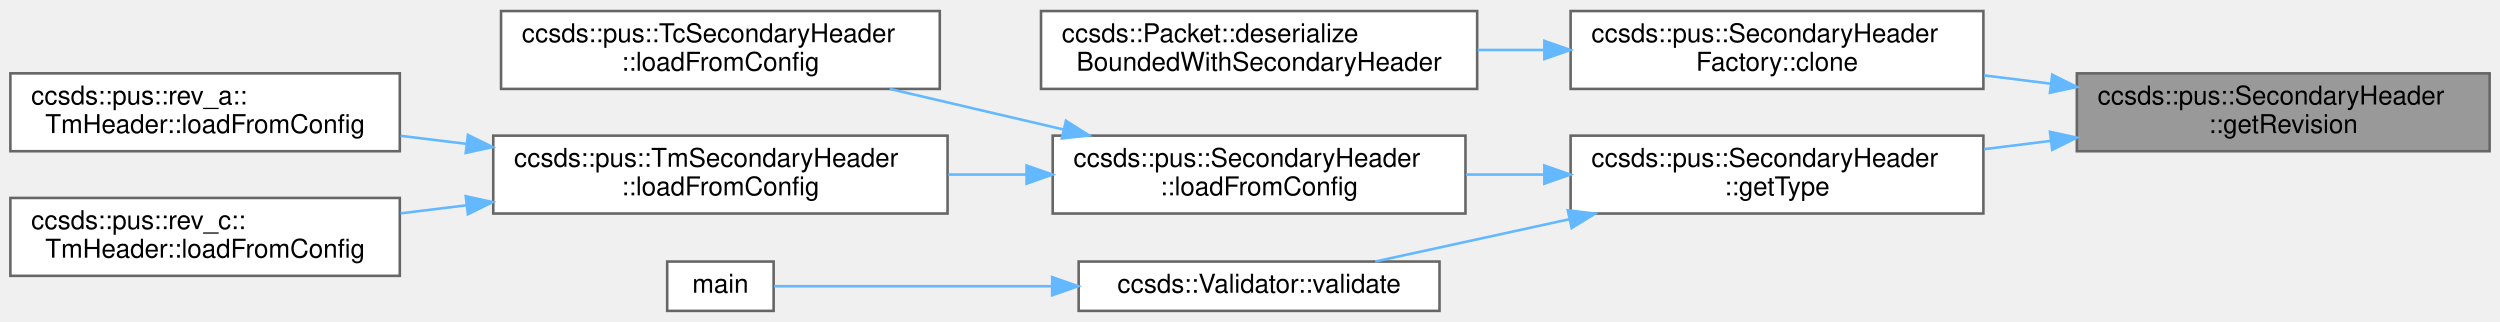
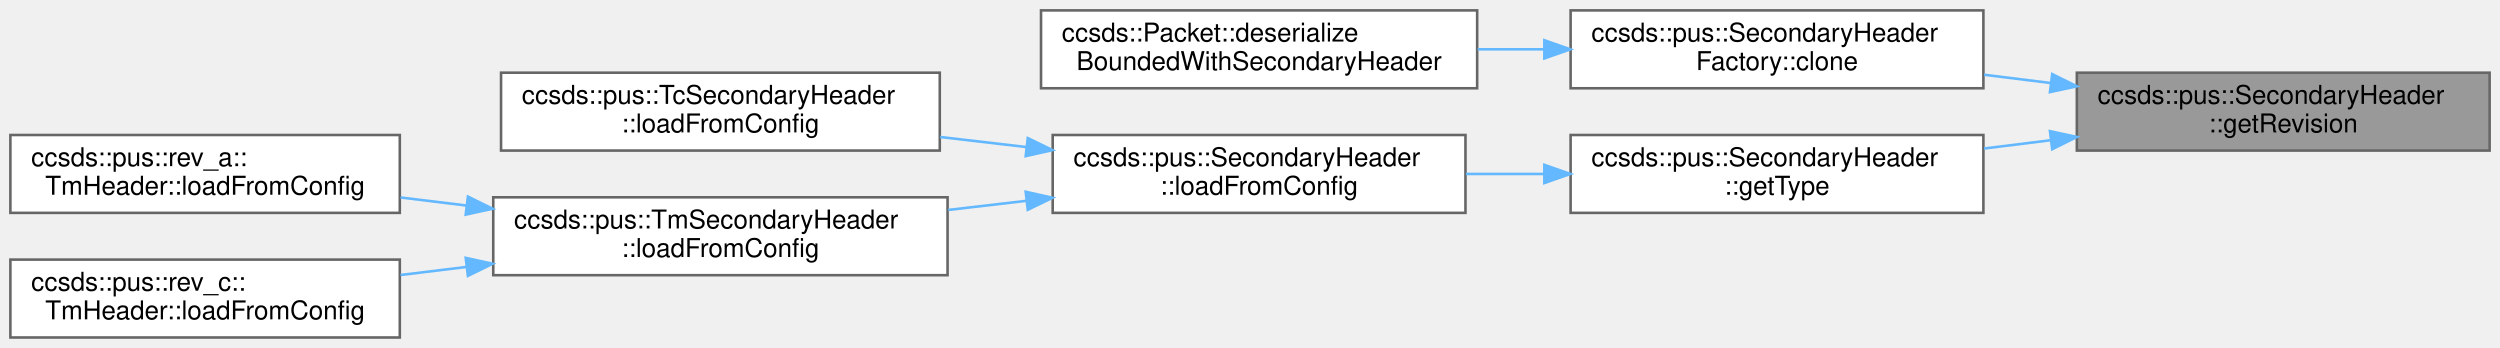
- <svg xmlns="http://www.w3.org/2000/svg" xmlns:xlink="http://www.w3.org/1999/xlink" width="963pt" height="124pt" viewBox="0.00 0.00 963.00 123.50">
-   <g id="graph0" class="graph" transform="scale(1 1) rotate(0) translate(4 119.5)">
+ <svg xmlns="http://www.w3.org/2000/svg" xmlns:xlink="http://www.w3.org/1999/xlink" width="963pt" height="134pt" viewBox="0.00 0.00 963.00 134.00">
+   <g id="graph0" class="graph" transform="scale(1 1) rotate(0) translate(4 130)">
    <g id="Node000001" class="node">
      <g id="a_Node000001">
        <a xlink:title=" ">
-           <polygon fill="#999999" stroke="#666666" points="955,-91.5 796,-91.5 796,-61.5 955,-61.5 955,-91.5" />
-           <text text-anchor="start" x="804" y="-79.5" font-family="Helvetica,sans-Serif" font-size="10.00">ccsds::pus::SecondaryHeader</text>
-           <text text-anchor="middle" x="875.5" y="-68.5" font-family="Helvetica,sans-Serif" font-size="10.00">::getRevision</text>
+           <polygon fill="#999999" stroke="#666666" points="955,-102 796,-102 796,-72 955,-72 955,-102" />
+           <text text-anchor="start" x="804" y="-90" font-family="Helvetica,sans-Serif" font-size="10.00">ccsds::pus::SecondaryHeader</text>
+           <text text-anchor="middle" x="875.5" y="-79" font-family="Helvetica,sans-Serif" font-size="10.00">::getRevision</text>
        </a>
      </g>
    </g>
    <g id="Node000002" class="node">
      <g id="a_Node000002">
        <a xlink:href="classccsds_1_1pus_1_1SecondaryHeaderFactory.html#a777e0ec848b93e5dde5f74d9fbc07a25" target="_top" xlink:title="Clones one concrete PUS header, retaining its tailoring and current values.">
-           <polygon fill="white" stroke="#666666" points="760,-115.5 601,-115.5 601,-85.5 760,-85.5 760,-115.5" />
-           <text text-anchor="start" x="609" y="-103.5" font-family="Helvetica,sans-Serif" font-size="10.00">ccsds::pus::SecondaryHeader</text>
-           <text text-anchor="middle" x="680.5" y="-92.5" font-family="Helvetica,sans-Serif" font-size="10.00">Factory::clone</text>
+           <polygon fill="white" stroke="#666666" points="760,-126 601,-126 601,-96 760,-96 760,-126" />
+           <text text-anchor="start" x="609" y="-114" font-family="Helvetica,sans-Serif" font-size="10.00">ccsds::pus::SecondaryHeader</text>
+           <text text-anchor="middle" x="680.5" y="-103" font-family="Helvetica,sans-Serif" font-size="10.00">Factory::clone</text>
        </a>
      </g>
    </g>
    <g id="edge1_Node000001_Node000002" class="edge">
      <g id="a_edge1_Node000001_Node000002">
        <a xlink:title=" ">
-           <path fill="none" stroke="#63b8ff" d="M785.98,-87.51C777.39,-88.58 768.72,-89.65 760.24,-90.71" />
-           <polygon fill="#63b8ff" stroke="#63b8ff" points="786.51,-90.97 796,-86.26 785.64,-84.02 786.51,-90.97" />
+           <path fill="none" stroke="#63b8ff" d="M785.98,-98.01C777.39,-99.08 768.72,-100.15 760.24,-101.21" />
+           <polygon fill="#63b8ff" stroke="#63b8ff" points="786.51,-101.47 796,-96.76 785.64,-94.52 786.51,-101.47" />
        </a>
      </g>
    </g>
    <g id="Node000004" class="node">
      <g id="a_Node000004">
        <a xlink:href="classccsds_1_1pus_1_1SecondaryHeader.html#a665fb74eef029c8ee506c5d27668e4bb" target="_top" xlink:title=" ">
-           <polygon fill="white" stroke="#666666" points="760,-67.5 601,-67.5 601,-37.5 760,-37.5 760,-67.5" />
-           <text text-anchor="start" x="609" y="-55.5" font-family="Helvetica,sans-Serif" font-size="10.00">ccsds::pus::SecondaryHeader</text>
-           <text text-anchor="middle" x="680.5" y="-44.5" font-family="Helvetica,sans-Serif" font-size="10.00">::getType</text>
+           <polygon fill="white" stroke="#666666" points="760,-78 601,-78 601,-48 760,-48 760,-78" />
+           <text text-anchor="start" x="609" y="-66" font-family="Helvetica,sans-Serif" font-size="10.00">ccsds::pus::SecondaryHeader</text>
+           <text text-anchor="middle" x="680.5" y="-55" font-family="Helvetica,sans-Serif" font-size="10.00">::getType</text>
        </a>
      </g>
    </g>
    <g id="edge3_Node000001_Node000004" class="edge">
      <g id="a_edge3_Node000001_Node000004">
        <a xlink:title=" ">
-           <path fill="none" stroke="#63b8ff" d="M785.98,-65.49C777.39,-64.42 768.72,-63.35 760.24,-62.29" />
-           <polygon fill="#63b8ff" stroke="#63b8ff" points="785.64,-68.98 796,-66.74 786.51,-62.03 785.64,-68.98" />
+           <path fill="none" stroke="#63b8ff" d="M785.98,-75.99C777.39,-74.92 768.72,-73.85 760.24,-72.79" />
+           <polygon fill="#63b8ff" stroke="#63b8ff" points="785.64,-79.48 796,-77.24 786.51,-72.53 785.64,-79.48" />
        </a>
      </g>
    </g>
    <g id="Node000003" class="node">
      <g id="a_Node000003">
-         <a xlink:href="classccsds_1_1Packet.html#a559ddebb86c5fc881f34740229bfe196" target="_top" xlink:title=" ">
-           <polygon fill="white" stroke="#666666" points="565,-115.5 397,-115.5 397,-85.5 565,-85.5 565,-115.5" />
-           <text text-anchor="start" x="405" y="-103.5" font-family="Helvetica,sans-Serif" font-size="10.00">ccsds::Packet::deserialize</text>
-           <text text-anchor="middle" x="481" y="-92.5" font-family="Helvetica,sans-Serif" font-size="10.00">BoundedWithSecondaryHeader</text>
+         <a xlink:href="classccsds_1_1Packet.html#a1096fa1d08dbca68a3023e1ff7035226" target="_top" xlink:title=" ">
+           <polygon fill="white" stroke="#666666" points="565,-126 397,-126 397,-96 565,-96 565,-126" />
+           <text text-anchor="start" x="405" y="-114" font-family="Helvetica,sans-Serif" font-size="10.00">ccsds::Packet::deserialize</text>
+           <text text-anchor="middle" x="481" y="-103" font-family="Helvetica,sans-Serif" font-size="10.00">BoundedWithSecondaryHeader</text>
        </a>
      </g>
    </g>
    <g id="edge2_Node000002_Node000003" class="edge">
      <g id="a_edge2_Node000002_Node000003">
        <a xlink:title=" ">
-           <path fill="none" stroke="#63b8ff" d="M590.63,-100.5C582.17,-100.5 573.61,-100.5 565.21,-100.5" />
-           <polygon fill="#63b8ff" stroke="#63b8ff" points="590.88,-104 600.88,-100.5 590.88,-97 590.88,-104" />
+           <path fill="none" stroke="#63b8ff" d="M590.63,-111C582.17,-111 573.61,-111 565.21,-111" />
+           <polygon fill="#63b8ff" stroke="#63b8ff" points="590.88,-114.5 600.88,-111 590.88,-107.5 590.88,-114.5" />
        </a>
      </g>
    </g>
    <g id="Node000005" class="node">
      <g id="a_Node000005">
        <a xlink:href="classccsds_1_1pus_1_1SecondaryHeader.html#ad58034577a155cc39876860cd525705f" target="_top" xlink:title=" ">
-           <polygon fill="white" stroke="#666666" points="560.5,-67.5 401.5,-67.5 401.5,-37.5 560.5,-37.5 560.5,-67.5" />
-           <text text-anchor="start" x="409.5" y="-55.5" font-family="Helvetica,sans-Serif" font-size="10.00">ccsds::pus::SecondaryHeader</text>
-           <text text-anchor="middle" x="481" y="-44.5" font-family="Helvetica,sans-Serif" font-size="10.00">::loadFromConfig</text>
+           <polygon fill="white" stroke="#666666" points="560.5,-78 401.5,-78 401.5,-48 560.5,-48 560.5,-78" />
+           <text text-anchor="start" x="409.5" y="-66" font-family="Helvetica,sans-Serif" font-size="10.00">ccsds::pus::SecondaryHeader</text>
+           <text text-anchor="middle" x="481" y="-55" font-family="Helvetica,sans-Serif" font-size="10.00">::loadFromConfig</text>
        </a>
      </g>
    </g>
    <g id="edge4_Node000004_Node000005" class="edge">
      <g id="a_edge4_Node000004_Node000005">
        <a xlink:title=" ">
-           <path fill="none" stroke="#63b8ff" d="M590.87,-52.5C580.81,-52.5 570.6,-52.5 560.68,-52.5" />
-           <polygon fill="#63b8ff" stroke="#63b8ff" points="590.88,-56 600.88,-52.5 590.88,-49 590.88,-56" />
-         </a>
-       </g>
-     </g>
-     <g id="Node000010" class="node">
-       <g id="a_Node000010">
-         <a xlink:href="classccsds_1_1Validator.html#acf8ff508437a8472f83313e023a4f799" target="_top" xlink:title=" ">
-           <polygon fill="white" stroke="#666666" points="550.5,-19 411.5,-19 411.5,0 550.5,0 550.5,-19" />
-           <text text-anchor="middle" x="481" y="-7" font-family="Helvetica,sans-Serif" font-size="10.00">ccsds::Validator::validate</text>
-         </a>
-       </g>
-     </g>
-     <g id="edge9_Node000004_Node000010" class="edge">
-       <g id="a_edge9_Node000004_Node000010">
-         <a xlink:title=" ">
-           <path fill="none" stroke="#63b8ff" d="M600.4,-35.28C574.95,-29.74 547.68,-23.8 525.74,-19.02" />
-           <polygon fill="#63b8ff" stroke="#63b8ff" points="599.91,-38.75 610.42,-37.46 601.4,-31.91 599.91,-38.75" />
+           <path fill="none" stroke="#63b8ff" d="M590.87,-63C580.81,-63 570.6,-63 560.68,-63" />
+           <polygon fill="#63b8ff" stroke="#63b8ff" points="590.88,-66.5 600.88,-63 590.88,-59.5 590.88,-66.5" />
        </a>
      </g>
    </g>
    <g id="Node000006" class="node">
      <g id="a_Node000006">
        <a xlink:href="classccsds_1_1pus_1_1TcSecondaryHeader.html#a3b4b5131d3439c61859857236069eb88" target="_top" xlink:title=" ">
-           <polygon fill="white" stroke="#666666" points="358,-115.5 189,-115.5 189,-85.5 358,-85.5 358,-115.5" />
-           <text text-anchor="start" x="197" y="-103.5" font-family="Helvetica,sans-Serif" font-size="10.00">ccsds::pus::TcSecondaryHeader</text>
-           <text text-anchor="middle" x="273.5" y="-92.5" font-family="Helvetica,sans-Serif" font-size="10.00">::loadFromConfig</text>
+           <polygon fill="white" stroke="#666666" points="358,-102 189,-102 189,-72 358,-72 358,-102" />
+           <text text-anchor="start" x="197" y="-90" font-family="Helvetica,sans-Serif" font-size="10.00">ccsds::pus::TcSecondaryHeader</text>
+           <text text-anchor="middle" x="273.5" y="-79" font-family="Helvetica,sans-Serif" font-size="10.00">::loadFromConfig</text>
        </a>
      </g>
    </g>
    <g id="edge5_Node000005_Node000006" class="edge">
      <g id="a_edge5_Node000005_Node000006">
        <a xlink:title=" ">
-           <path fill="none" stroke="#63b8ff" d="M405.62,-69.87C383.72,-74.99 359.94,-80.54 338.73,-85.5" />
-           <polygon fill="#63b8ff" stroke="#63b8ff" points="406.6,-73.24 415.54,-67.56 405.01,-66.42 406.6,-73.24" />
+           <path fill="none" stroke="#63b8ff" d="M391.38,-73.35C380.35,-74.64 369.1,-75.95 358.15,-77.23" />
+           <polygon fill="#63b8ff" stroke="#63b8ff" points="391.9,-76.81 401.43,-72.18 391.09,-69.86 391.9,-76.81" />
        </a>
      </g>
    </g>
    <g id="Node000007" class="node">
      <g id="a_Node000007">
        <a xlink:href="classccsds_1_1pus_1_1TmSecondaryHeader.html#ac418ea76ee75e829042019c49c42993e" target="_top" xlink:title=" ">
-           <polygon fill="white" stroke="#666666" points="361,-67.5 186,-67.5 186,-37.5 361,-37.5 361,-67.5" />
-           <text text-anchor="start" x="194" y="-55.5" font-family="Helvetica,sans-Serif" font-size="10.00">ccsds::pus::TmSecondaryHeader</text>
-           <text text-anchor="middle" x="273.5" y="-44.5" font-family="Helvetica,sans-Serif" font-size="10.00">::loadFromConfig</text>
+           <polygon fill="white" stroke="#666666" points="361,-54 186,-54 186,-24 361,-24 361,-54" />
+           <text text-anchor="start" x="194" y="-42" font-family="Helvetica,sans-Serif" font-size="10.00">ccsds::pus::TmSecondaryHeader</text>
+           <text text-anchor="middle" x="273.5" y="-31" font-family="Helvetica,sans-Serif" font-size="10.00">::loadFromConfig</text>
        </a>
      </g>
    </g>
    <g id="edge6_Node000005_Node000007" class="edge">
      <g id="a_edge6_Node000005_Node000007">
        <a xlink:title=" ">
-           <path fill="none" stroke="#63b8ff" d="M391.17,-52.5C381.24,-52.5 371.14,-52.5 361.25,-52.5" />
-           <polygon fill="#63b8ff" stroke="#63b8ff" points="391.43,-56 401.43,-52.5 391.43,-49 391.43,-56" />
+           <path fill="none" stroke="#63b8ff" d="M391.48,-52.66C381.46,-51.49 371.25,-50.3 361.25,-49.13" />
+           <polygon fill="#63b8ff" stroke="#63b8ff" points="391.09,-56.14 401.43,-53.82 391.9,-49.19 391.09,-56.14" />
        </a>
      </g>
    </g>
    <g id="Node000008" class="node">
      <g id="a_Node000008">
        <a xlink:href="classccsds_1_1pus_1_1rev__a_1_1TmHeader.html#ab368f9b460336dace25defa1239871d4" target="_top" xlink:title=" ">
-           <polygon fill="white" stroke="#666666" points="150,-91.5 0,-91.5 0,-61.5 150,-61.5 150,-91.5" />
-           <text text-anchor="start" x="8" y="-79.5" font-family="Helvetica,sans-Serif" font-size="10.00">ccsds::pus::rev_a::</text>
-           <text text-anchor="middle" x="75" y="-68.5" font-family="Helvetica,sans-Serif" font-size="10.00">TmHeader::loadFromConfig</text>
+           <polygon fill="white" stroke="#666666" points="150,-78 0,-78 0,-48 150,-48 150,-78" />
+           <text text-anchor="start" x="8" y="-66" font-family="Helvetica,sans-Serif" font-size="10.00">ccsds::pus::rev_a::</text>
+           <text text-anchor="middle" x="75" y="-55" font-family="Helvetica,sans-Serif" font-size="10.00">TmHeader::loadFromConfig</text>
        </a>
      </g>
    </g>
    <g id="edge7_Node000007_Node000008" class="edge">
      <g id="a_edge7_Node000007_Node000008">
        <a xlink:title=" ">
-           <path fill="none" stroke="#63b8ff" d="M175.73,-64.32C167.18,-65.36 158.61,-66.41 150.29,-67.43" />
-           <polygon fill="#63b8ff" stroke="#63b8ff" points="176.24,-67.78 185.74,-63.1 175.39,-60.83 176.24,-67.78" />
+           <path fill="none" stroke="#63b8ff" d="M175.73,-50.82C167.18,-51.86 158.61,-52.91 150.29,-53.93" />
+           <polygon fill="#63b8ff" stroke="#63b8ff" points="176.24,-54.28 185.74,-49.6 175.39,-47.33 176.24,-54.28" />
        </a>
      </g>
    </g>
    <g id="Node000009" class="node">
      <g id="a_Node000009">
        <a xlink:href="classccsds_1_1pus_1_1rev__c_1_1TmHeader.html#a61eab7c956c0271621b181d418ae9318" target="_top" xlink:title=" ">
-           <polygon fill="white" stroke="#666666" points="150,-43.5 0,-43.5 0,-13.5 150,-13.5 150,-43.5" />
-           <text text-anchor="start" x="8" y="-31.5" font-family="Helvetica,sans-Serif" font-size="10.00">ccsds::pus::rev_c::</text>
-           <text text-anchor="middle" x="75" y="-20.5" font-family="Helvetica,sans-Serif" font-size="10.00">TmHeader::loadFromConfig</text>
+           <polygon fill="white" stroke="#666666" points="150,-30 0,-30 0,0 150,0 150,-30" />
+           <text text-anchor="start" x="8" y="-18" font-family="Helvetica,sans-Serif" font-size="10.00">ccsds::pus::rev_c::</text>
+           <text text-anchor="middle" x="75" y="-7" font-family="Helvetica,sans-Serif" font-size="10.00">TmHeader::loadFromConfig</text>
        </a>
      </g>
    </g>
    <g id="edge8_Node000007_Node000009" class="edge">
      <g id="a_edge8_Node000007_Node000009">
        <a xlink:title=" ">
-           <path fill="none" stroke="#63b8ff" d="M175.73,-40.68C167.18,-39.64 158.61,-38.59 150.29,-37.57" />
-           <polygon fill="#63b8ff" stroke="#63b8ff" points="175.39,-44.17 185.74,-41.9 176.24,-37.22 175.39,-44.17" />
-         </a>
-       </g>
-     </g>
-     <g id="Node000011" class="node">
-       <g id="a_Node000011">
-         <a xlink:href="exec__validator_8cpp.html#a638b85ceffac097c2aa79b76ba8c055e" target="_top" xlink:title=" ">
-           <polygon fill="white" stroke="#666666" points="294,-19 253,-19 253,0 294,0 294,-19" />
-           <text text-anchor="middle" x="273.5" y="-7" font-family="Helvetica,sans-Serif" font-size="10.00">main</text>
-         </a>
-       </g>
-     </g>
-     <g id="edge10_Node000010_Node000011" class="edge">
-       <g id="a_edge10_Node000010_Node000011">
-         <a xlink:title=" ">
-           <path fill="none" stroke="#63b8ff" d="M401.03,-9.5C362.29,-9.5 318.77,-9.5 294.19,-9.5" />
-           <polygon fill="#63b8ff" stroke="#63b8ff" points="401.29,-13 411.29,-9.5 401.29,-6 401.29,-13" />
+           <path fill="none" stroke="#63b8ff" d="M175.73,-27.18C167.18,-26.14 158.61,-25.09 150.29,-24.07" />
+           <polygon fill="#63b8ff" stroke="#63b8ff" points="175.39,-30.67 185.74,-28.4 176.24,-23.72 175.39,-30.67" />
        </a>
      </g>
    </g>
  </g>
</svg>
